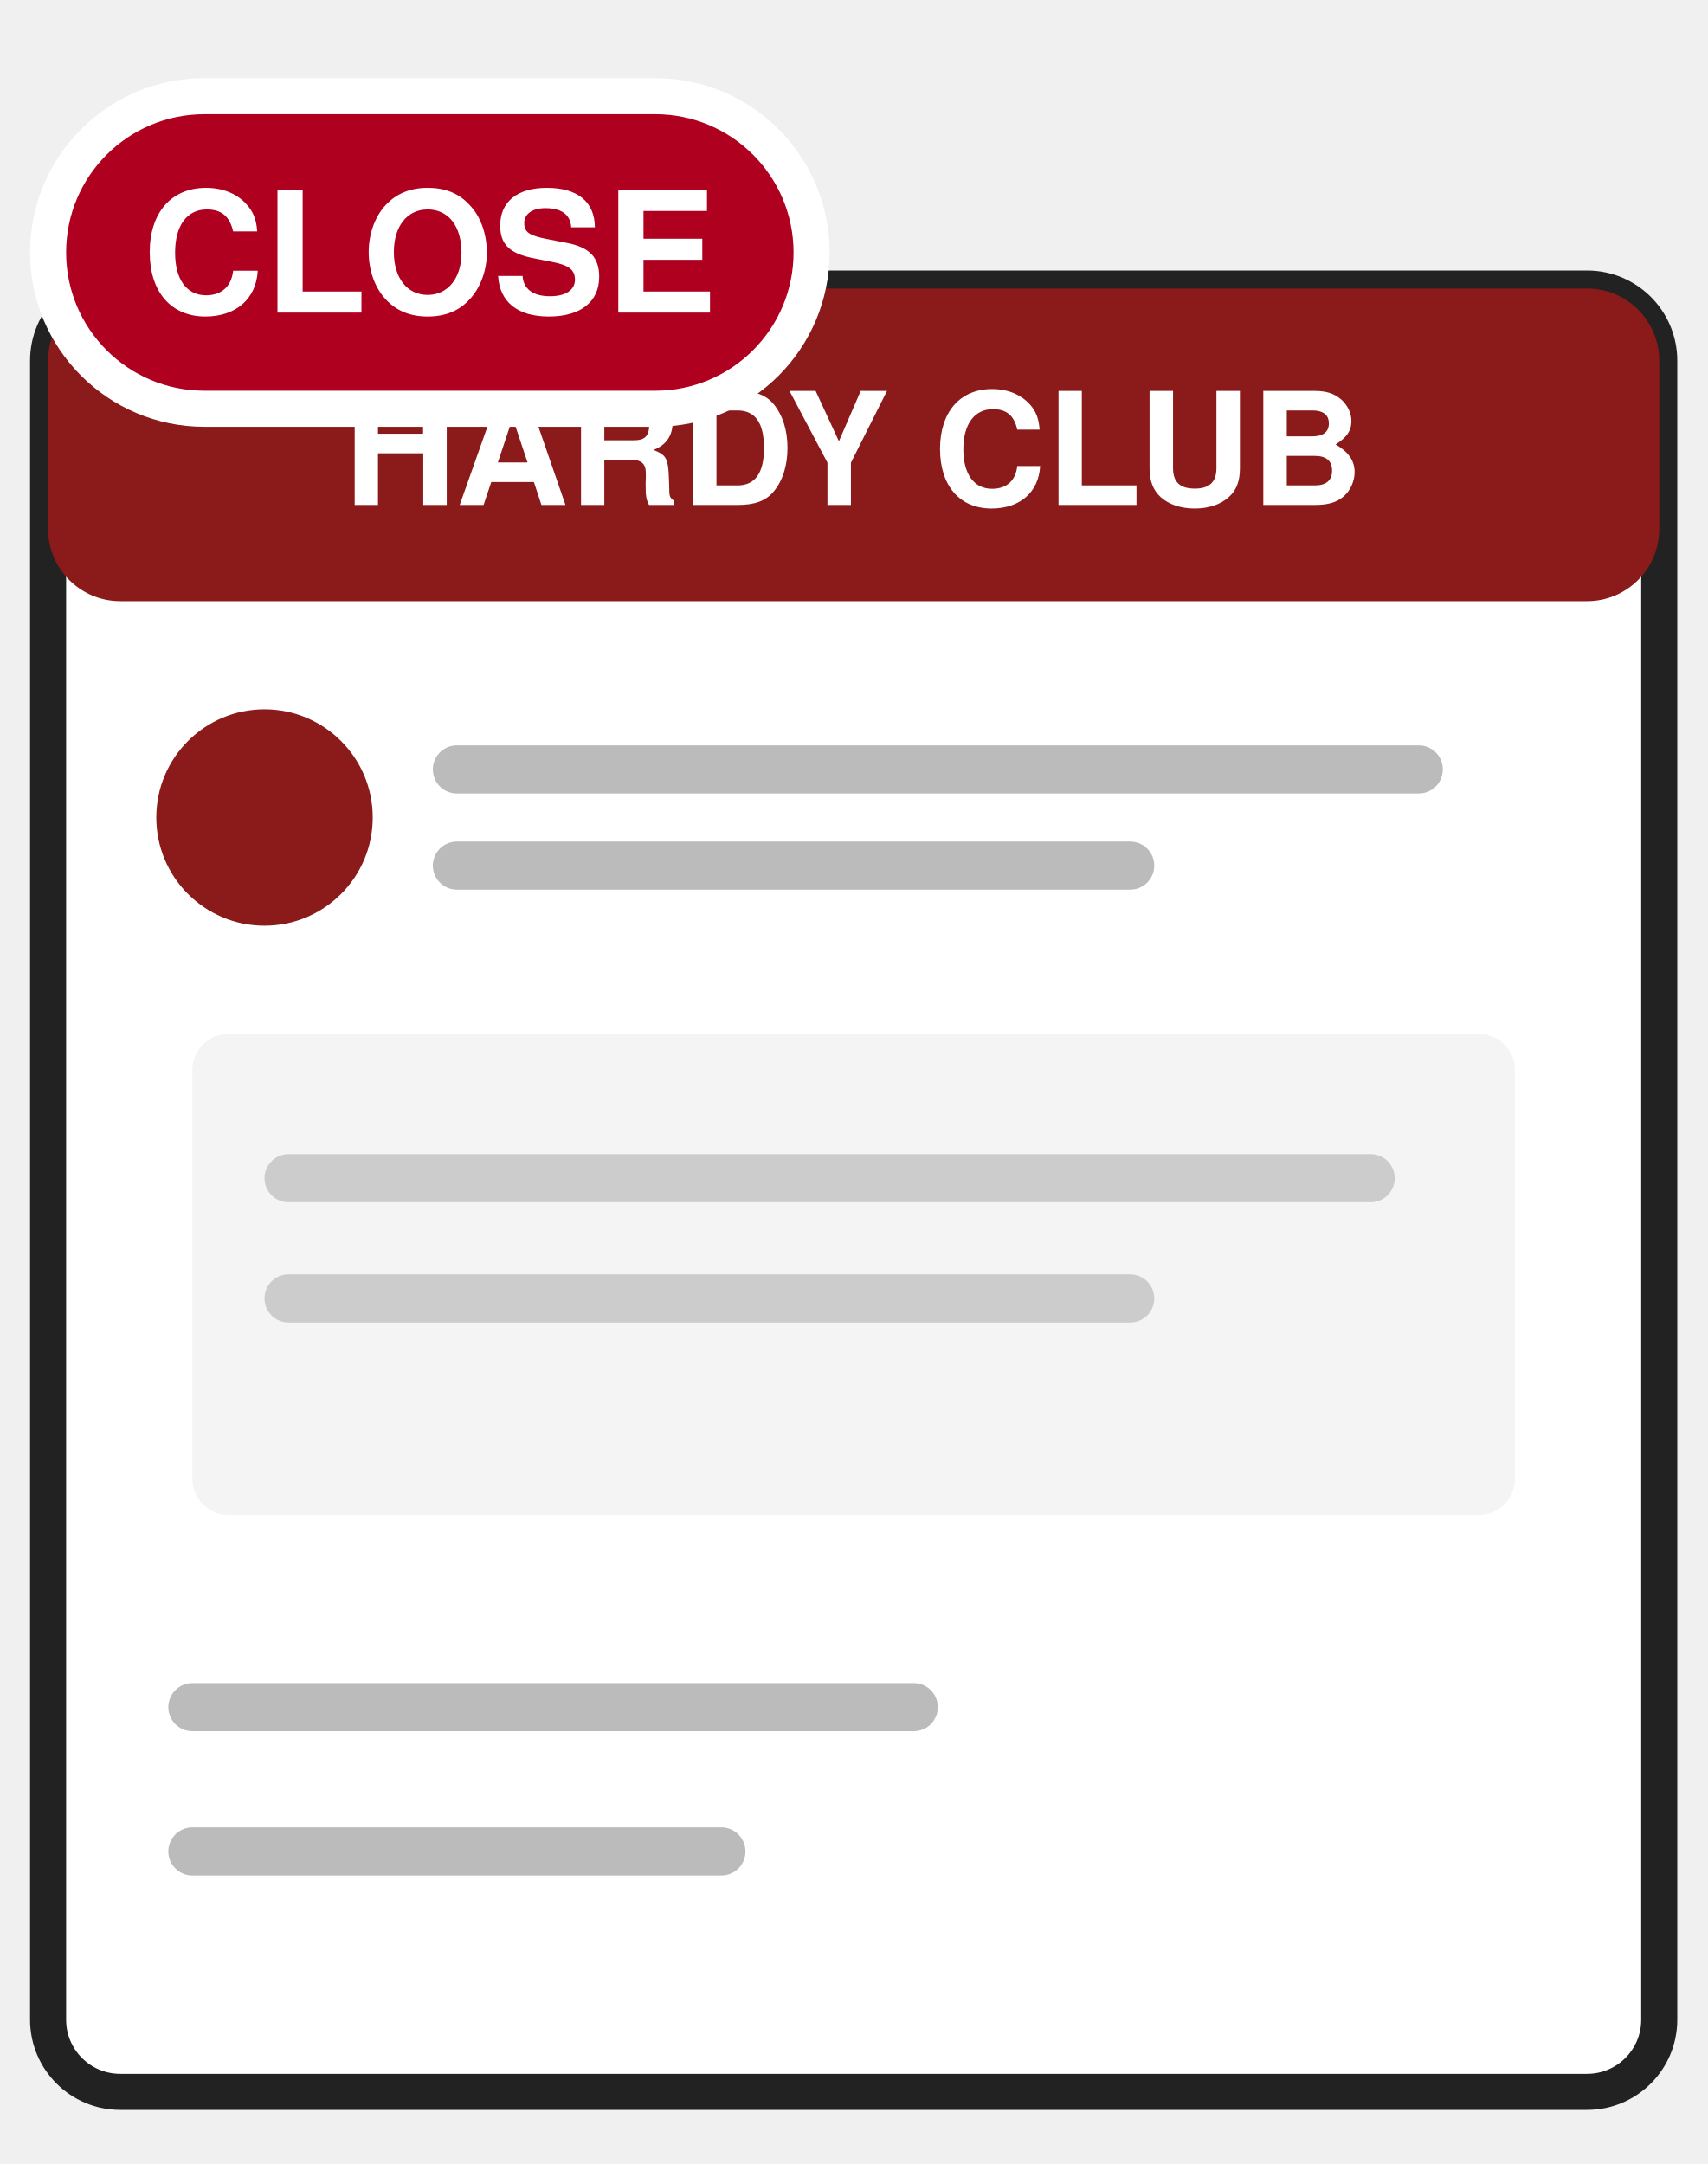
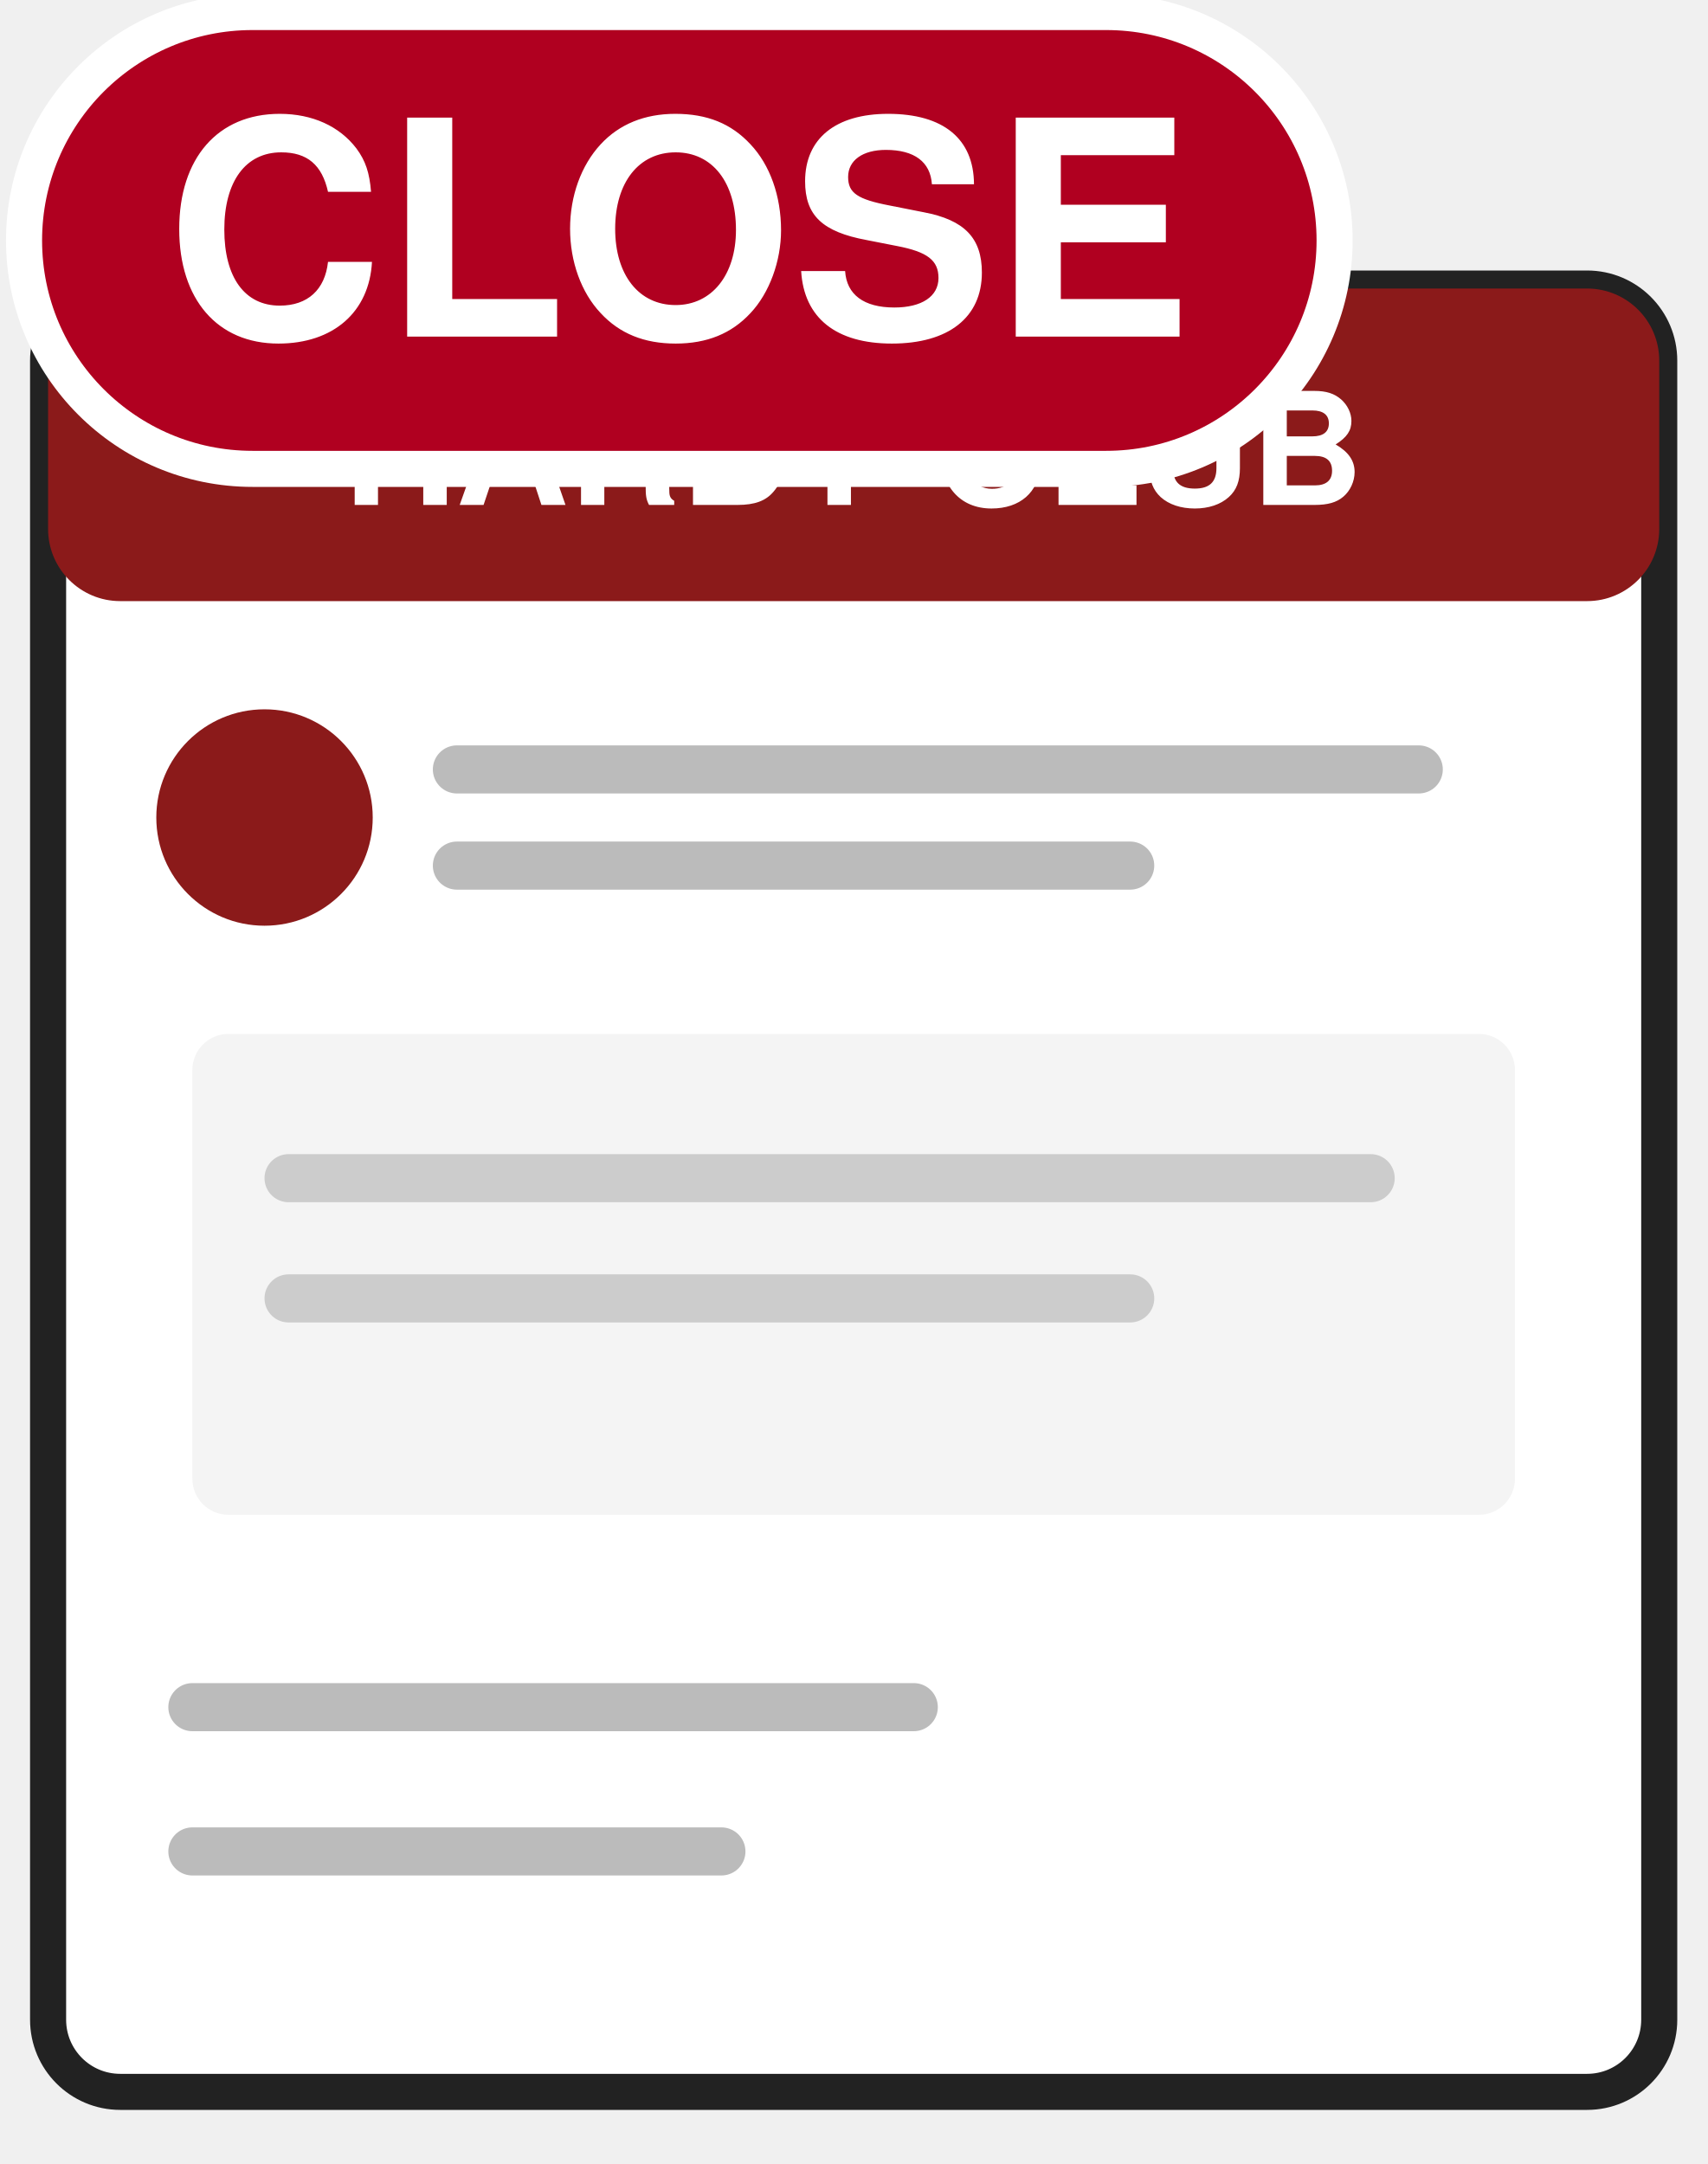
<svg xmlns="http://www.w3.org/2000/svg" width="142" height="180" viewBox="0 -20 142 180">
  <rect x="4" y="4" width="134" height="150" rx="6" fill="#fff" stroke="#222" stroke-width="3" />
  <rect x="4" y="4" width="134" height="26" rx="6" fill="#8b1a1a" />
  <text x="71" y="22" text-anchor="middle" font-family="Helvetica,Arial,sans-serif" font-size="13" font-weight="700" fill="#fff">HARDY CLUB</text>
  <circle cx="22" cy="48" r="9" fill="#8b1a1a" />
  <path d="M38 44h80M38 52h56" stroke="#bbb" stroke-width="4" stroke-linecap="round" />
  <rect x="16" y="66" width="110" height="40" rx="3" fill="#f4f4f4" />
  <path d="M24 78h90M24 88h70" stroke="#ccc" stroke-width="4" stroke-linecap="round" />
  <path d="M16 122h60M16 134h44" stroke="#bbb" stroke-width="4" stroke-linecap="round" />
-   <rect x="4" y="-12" width="63.5" height="26" rx="13" fill="#b00020" stroke="#fff" stroke-width="3" />
-   <text x="35.75" y="6" text-anchor="middle" font-family="Helvetica,Arial,sans-serif" font-size="14" font-weight="700" fill="#fff">CLOSE</text>
+   <rect x="2" y="-19" width="109" height="38" rx="19" fill="#b00020" stroke="#fff" stroke-width="3" />
+   <text x="56.5" y="8" text-anchor="middle" font-family="Helvetica,Arial,sans-serif" font-size="25" font-weight="800" fill="#fff">CLOSE</text>
</svg>
